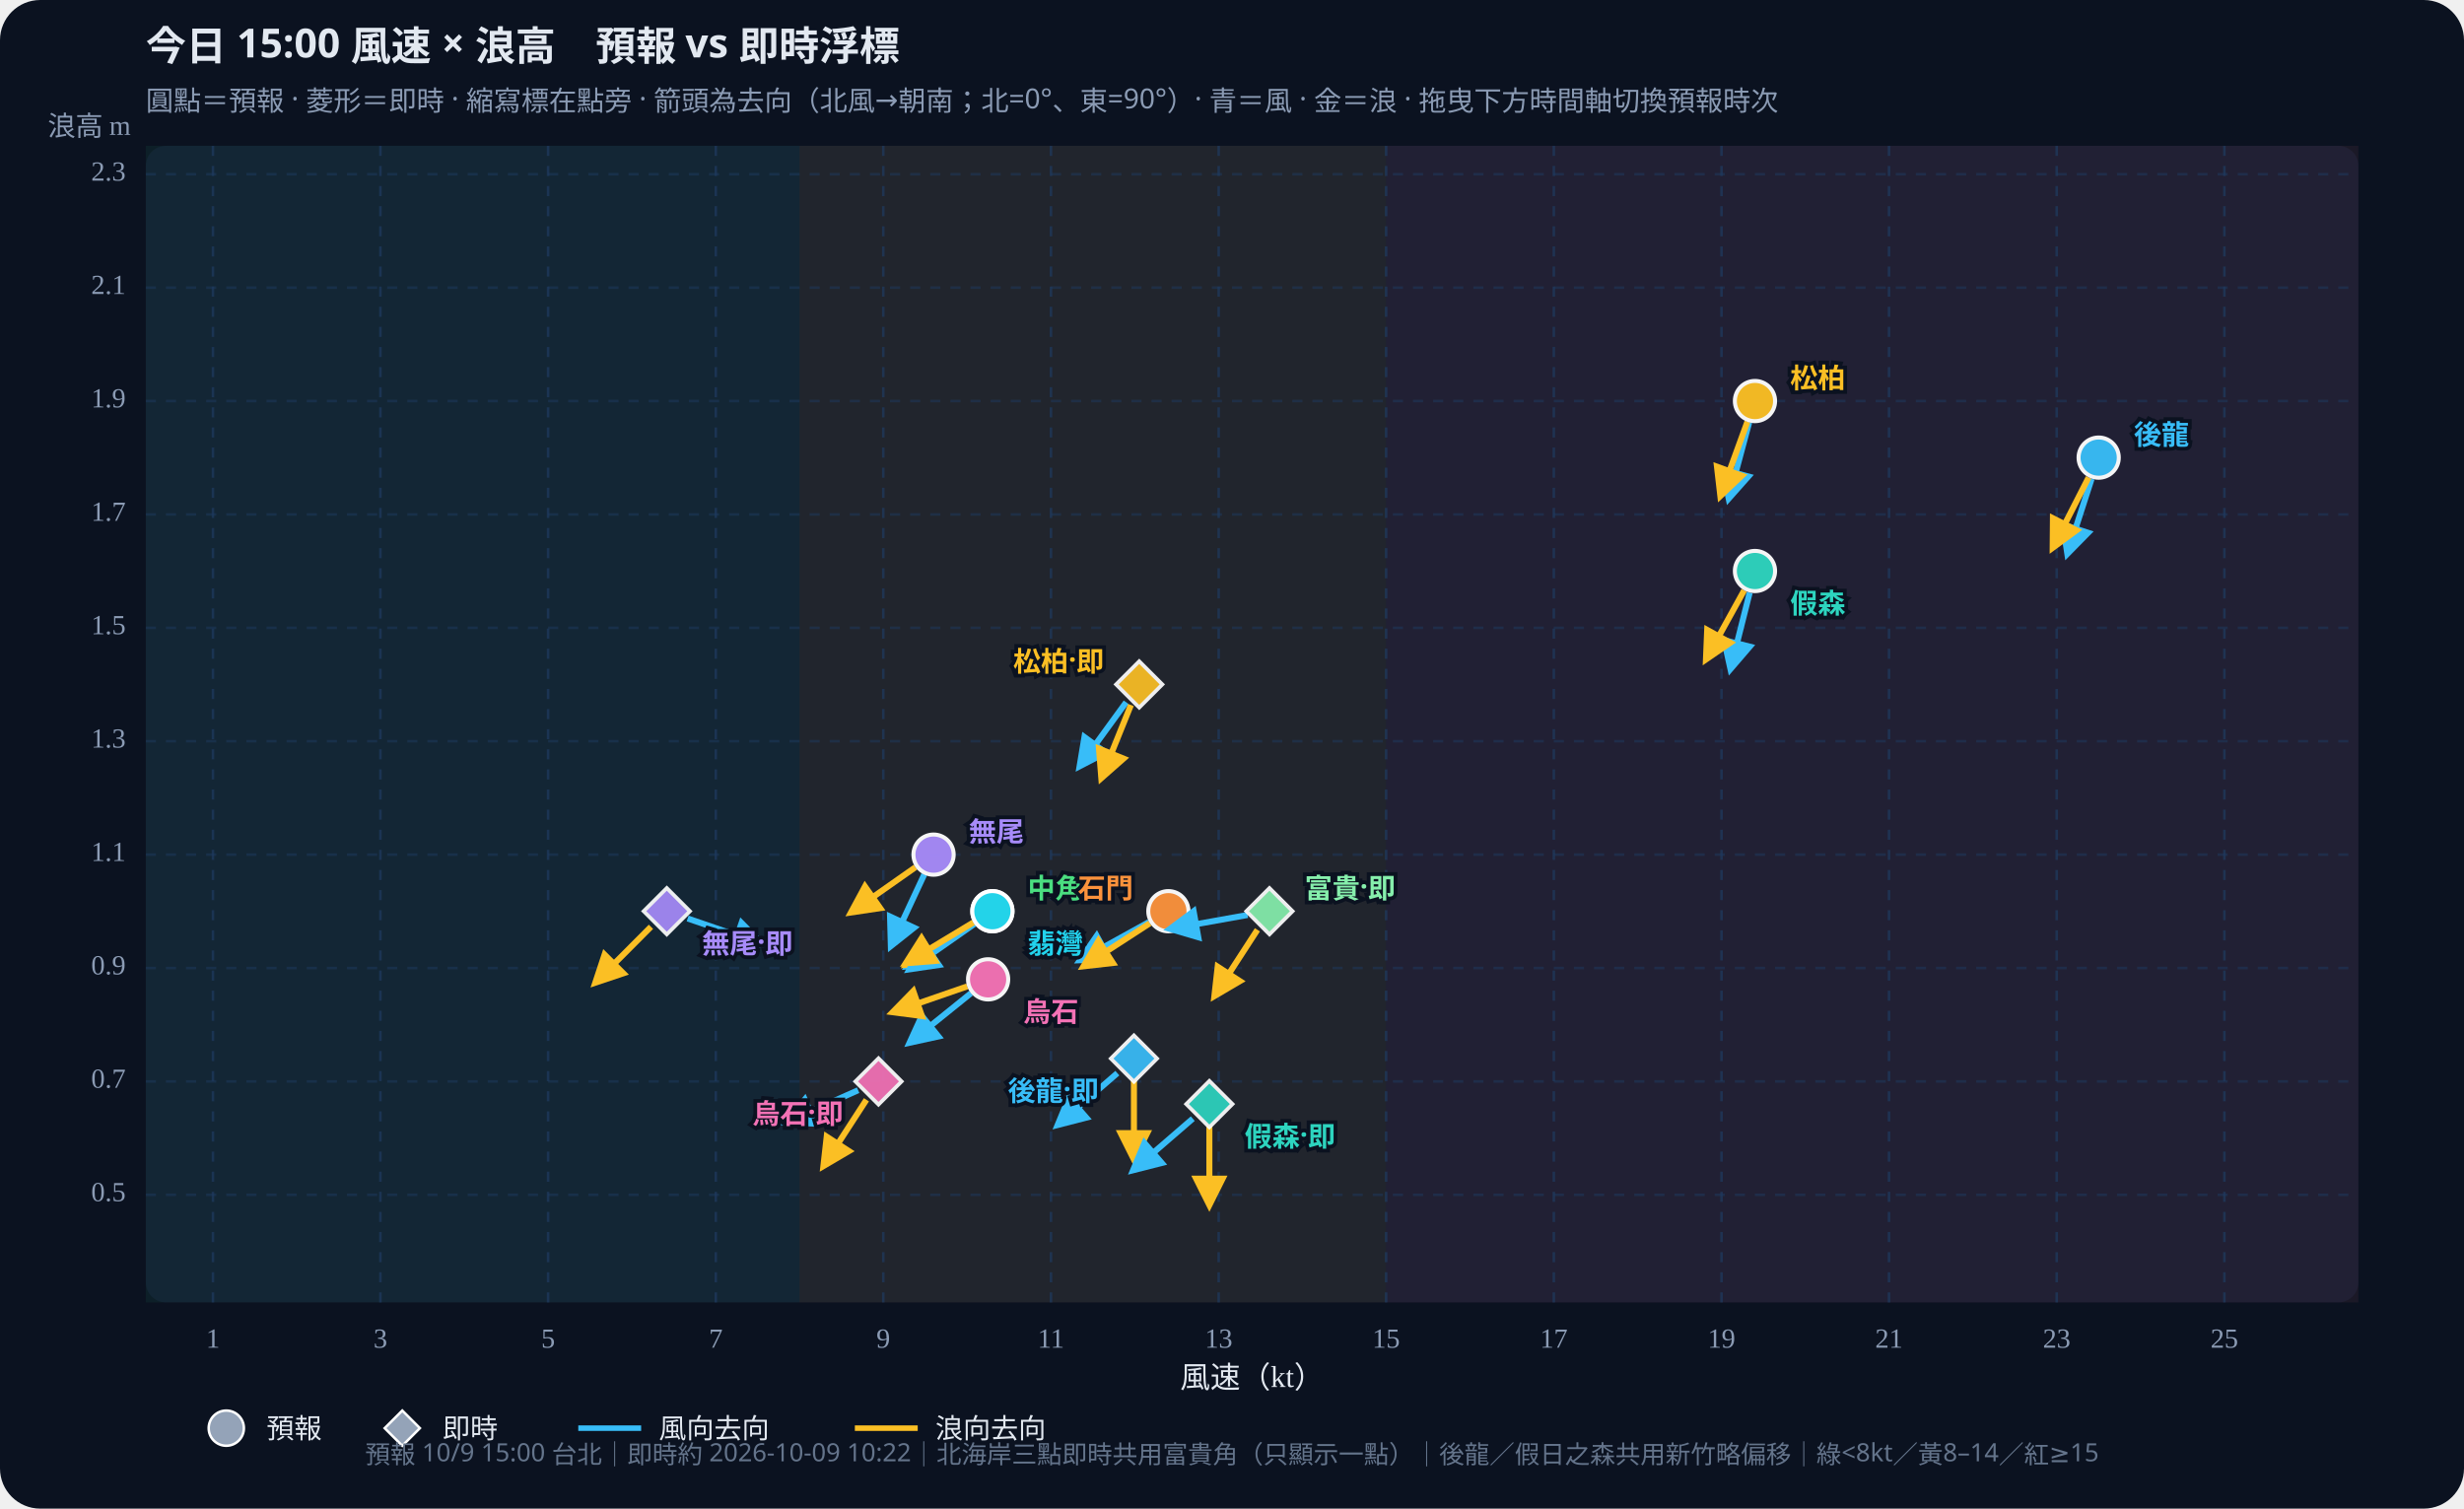
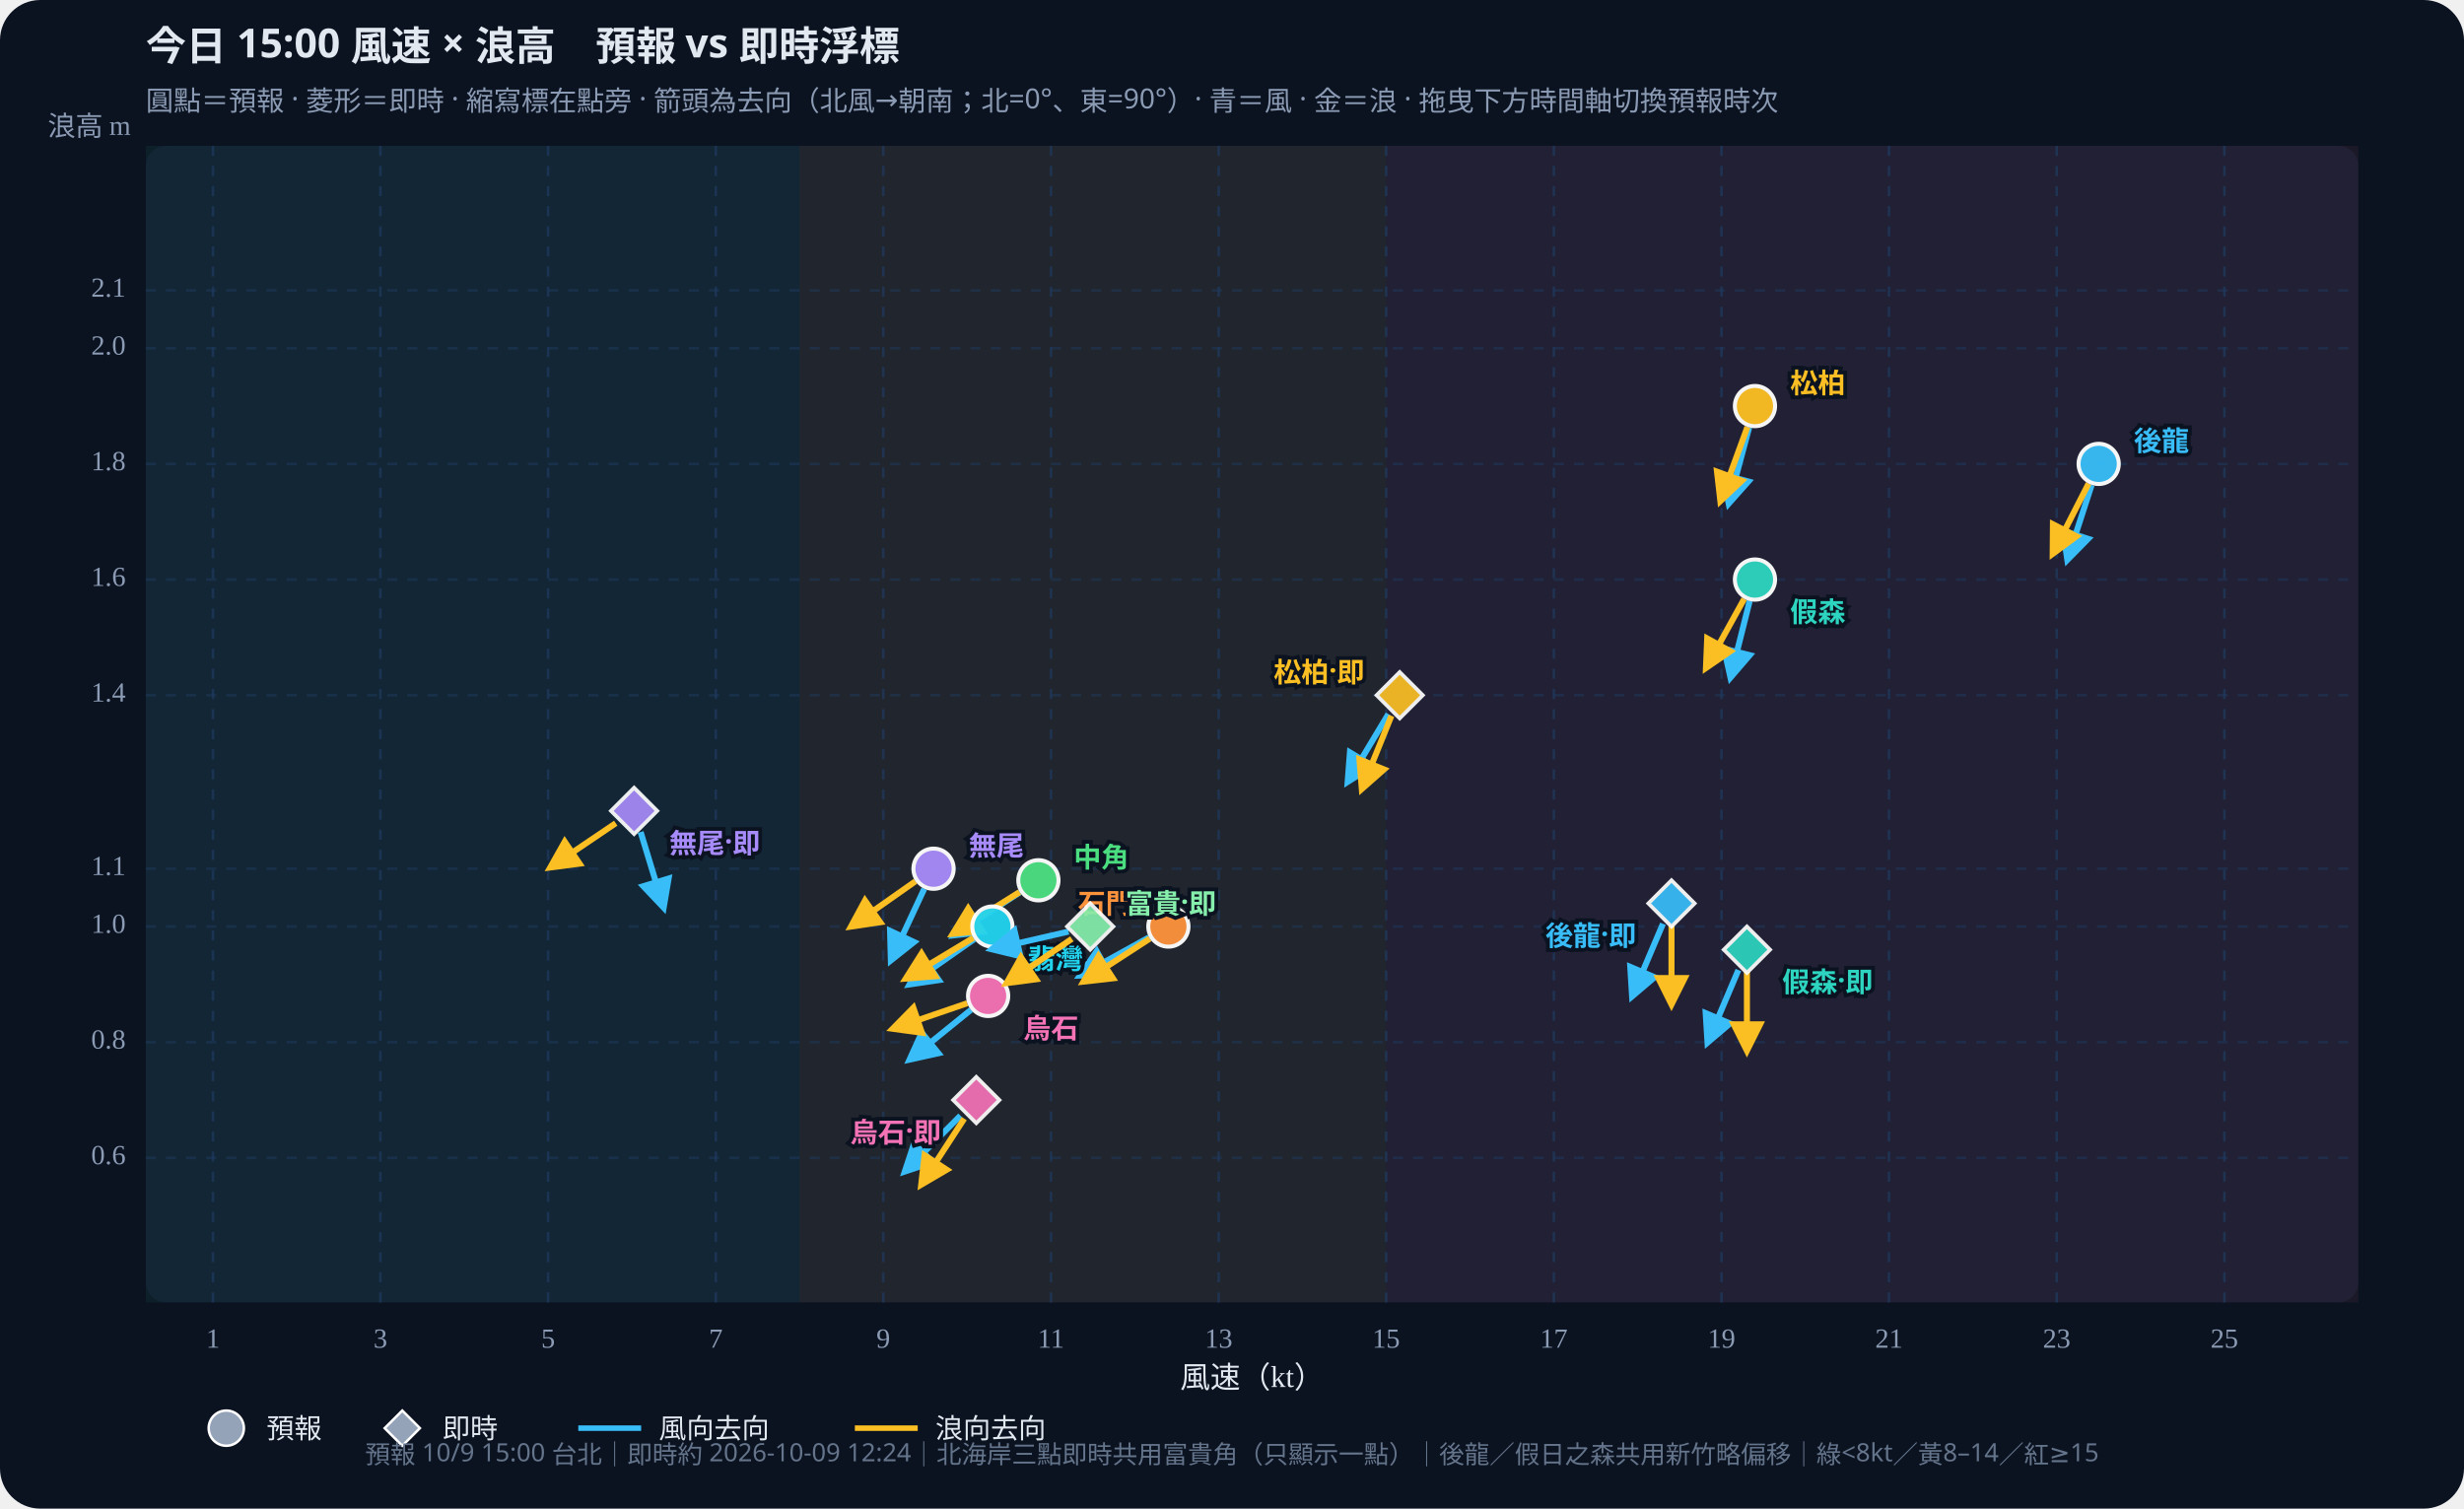
<svg xmlns="http://www.w3.org/2000/svg" id="wws-svg" viewBox="0 0 980 600" role="img" aria-label="風速與浪高散佈圖，可拖曳時間軸切換預報時次" style="width:100%;height:auto;display:block">
  <rect width="980" height="600" fill="#0b1220" rx="16" />
  <rect x="58" y="58" width="880" height="460" fill="#111a2e" rx="8" />
  <rect x="58.0" y="58" width="260.0" height="460" fill="#34d399" opacity="0.07" />
  <rect x="318.0" y="58" width="233.3" height="460" fill="#fbbf24" opacity="0.07" />
  <rect x="551.3" y="58" width="386.7" height="460" fill="#fb7185" opacity="0.07" />
  <defs>
    <marker id="arrow-38bdf8" viewBox="0 0 10 10" refX="8" refY="5" markerWidth="6" markerHeight="6" orient="auto-start-reverse">
      <path d="M0,0 L10,5 L0,10 z" fill="#38bdf8" />
    </marker>
    <marker id="arrow-fbbf24" viewBox="0 0 10 10" refX="8" refY="5" markerWidth="6" markerHeight="6" orient="auto-start-reverse">
      <path d="M0,0 L10,5 L0,10 z" fill="#fbbf24" />
    </marker>
  </defs>
  <text id="wws-title" x="58" y="24" fill="#e2e8f0" font-size="16" font-weight="700" font-family="Noto Sans TC,system-ui,sans-serif">今日 15:00 風速 × 浪高　預報 vs 即時浮標</text>
  <text x="58" y="44" fill="#8b9bb4" font-size="11" font-family="Noto Sans TC,system-ui,sans-serif">圓點＝預報 · 菱形＝即時 · 縮寫標在點旁 · 箭頭為去向（北風→朝南；北=0°、東=90°）· 青＝風 · 金＝浪 · 拖曳下方時間軸切換預報時次</text>
  <line x1="84.7" y1="58" x2="84.7" y2="518" stroke="#1e3a5f" stroke-dasharray="4 4" opacity="0.7" />
  <text x="84.7" y="536" text-anchor="middle" fill="#8b9bb4" font-size="11">1</text>
  <line x1="151.3" y1="58" x2="151.3" y2="518" stroke="#1e3a5f" stroke-dasharray="4 4" opacity="0.7" />
  <text x="151.3" y="536" text-anchor="middle" fill="#8b9bb4" font-size="11">3</text>
  <line x1="218.0" y1="58" x2="218.0" y2="518" stroke="#1e3a5f" stroke-dasharray="4 4" opacity="0.7" />
  <text x="218.0" y="536" text-anchor="middle" fill="#8b9bb4" font-size="11">5</text>
  <line x1="284.7" y1="58" x2="284.7" y2="518" stroke="#1e3a5f" stroke-dasharray="4 4" opacity="0.7" />
  <text x="284.7" y="536" text-anchor="middle" fill="#8b9bb4" font-size="11">7</text>
  <line x1="351.3" y1="58" x2="351.3" y2="518" stroke="#1e3a5f" stroke-dasharray="4 4" opacity="0.7" />
  <text x="351.3" y="536" text-anchor="middle" fill="#8b9bb4" font-size="11">9</text>
  <line x1="418.0" y1="58" x2="418.0" y2="518" stroke="#1e3a5f" stroke-dasharray="4 4" opacity="0.7" />
  <text x="418.0" y="536" text-anchor="middle" fill="#8b9bb4" font-size="11">11</text>
  <line x1="484.7" y1="58" x2="484.7" y2="518" stroke="#1e3a5f" stroke-dasharray="4 4" opacity="0.7" />
  <text x="484.7" y="536" text-anchor="middle" fill="#8b9bb4" font-size="11">13</text>
  <line x1="551.3" y1="58" x2="551.3" y2="518" stroke="#1e3a5f" stroke-dasharray="4 4" opacity="0.7" />
  <text x="551.3" y="536" text-anchor="middle" fill="#8b9bb4" font-size="11">15</text>
  <line x1="618.0" y1="58" x2="618.0" y2="518" stroke="#1e3a5f" stroke-dasharray="4 4" opacity="0.7" />
  <text x="618.0" y="536" text-anchor="middle" fill="#8b9bb4" font-size="11">17</text>
  <line x1="684.7" y1="58" x2="684.7" y2="518" stroke="#1e3a5f" stroke-dasharray="4 4" opacity="0.7" />
  <text x="684.7" y="536" text-anchor="middle" fill="#8b9bb4" font-size="11">19</text>
  <line x1="751.3" y1="58" x2="751.3" y2="518" stroke="#1e3a5f" stroke-dasharray="4 4" opacity="0.7" />
  <text x="751.3" y="536" text-anchor="middle" fill="#8b9bb4" font-size="11">21</text>
  <line x1="818.0" y1="58" x2="818.0" y2="518" stroke="#1e3a5f" stroke-dasharray="4 4" opacity="0.7" />
  <text x="818.0" y="536" text-anchor="middle" fill="#8b9bb4" font-size="11">23</text>
  <line x1="884.7" y1="58" x2="884.7" y2="518" stroke="#1e3a5f" stroke-dasharray="4 4" opacity="0.7" />
  <text x="884.7" y="536" text-anchor="middle" fill="#8b9bb4" font-size="11">25</text>
-   <line x1="58" y1="475.2" x2="938" y2="475.2" stroke="#1e3a5f" stroke-dasharray="4 4" opacity="0.5" />
-   <text x="50" y="475.2" text-anchor="end" dominant-baseline="middle" fill="#8b9bb4" font-size="11">0.5</text>
-   <line x1="58" y1="430.1" x2="938" y2="430.1" stroke="#1e3a5f" stroke-dasharray="4 4" opacity="0.5" />
-   <text x="50" y="430.1" text-anchor="end" dominant-baseline="middle" fill="#8b9bb4" font-size="11">0.7</text>
-   <line x1="58" y1="385.0" x2="938" y2="385.0" stroke="#1e3a5f" stroke-dasharray="4 4" opacity="0.5" />
-   <text x="50" y="385.0" text-anchor="end" dominant-baseline="middle" fill="#8b9bb4" font-size="11">0.9</text>
-   <line x1="58" y1="339.9" x2="938" y2="339.9" stroke="#1e3a5f" stroke-dasharray="4 4" opacity="0.5" />
-   <text x="50" y="339.9" text-anchor="end" dominant-baseline="middle" fill="#8b9bb4" font-size="11">1.1</text>
-   <line x1="58" y1="294.8" x2="938" y2="294.8" stroke="#1e3a5f" stroke-dasharray="4 4" opacity="0.5" />
-   <text x="50" y="294.8" text-anchor="end" dominant-baseline="middle" fill="#8b9bb4" font-size="11">1.3</text>
-   <line x1="58" y1="249.7" x2="938" y2="249.7" stroke="#1e3a5f" stroke-dasharray="4 4" opacity="0.5" />
-   <text x="50" y="249.7" text-anchor="end" dominant-baseline="middle" fill="#8b9bb4" font-size="11">1.5</text>
-   <line x1="58" y1="204.6" x2="938" y2="204.6" stroke="#1e3a5f" stroke-dasharray="4 4" opacity="0.5" />
-   <text x="50" y="204.6" text-anchor="end" dominant-baseline="middle" fill="#8b9bb4" font-size="11">1.7</text>
-   <line x1="58" y1="159.5" x2="938" y2="159.5" stroke="#1e3a5f" stroke-dasharray="4 4" opacity="0.5" />
-   <text x="50" y="159.5" text-anchor="end" dominant-baseline="middle" fill="#8b9bb4" font-size="11">1.9</text>
-   <line x1="58" y1="114.4" x2="938" y2="114.4" stroke="#1e3a5f" stroke-dasharray="4 4" opacity="0.5" />
-   <text x="50" y="114.4" text-anchor="end" dominant-baseline="middle" fill="#8b9bb4" font-size="11">2.1</text>
-   <line x1="58" y1="69.3" x2="938" y2="69.3" stroke="#1e3a5f" stroke-dasharray="4 4" opacity="0.5" />
-   <text x="50" y="69.3" text-anchor="end" dominant-baseline="middle" fill="#8b9bb4" font-size="11">2.3</text>
+   <line x1="58" y1="460.5" x2="938" y2="460.5" stroke="#1e3a5f" stroke-dasharray="4 4" opacity="0.5" />
+   <text x="50" y="460.5" text-anchor="end" dominant-baseline="middle" fill="#8b9bb4" font-size="11">0.6</text>
+   <line x1="58" y1="414.5" x2="938" y2="414.5" stroke="#1e3a5f" stroke-dasharray="4 4" opacity="0.5" />
+   <text x="50" y="414.5" text-anchor="end" dominant-baseline="middle" fill="#8b9bb4" font-size="11">0.8</text>
+   <line x1="58" y1="368.5" x2="938" y2="368.5" stroke="#1e3a5f" stroke-dasharray="4 4" opacity="0.5" />
+   <text x="50" y="368.5" text-anchor="end" dominant-baseline="middle" fill="#8b9bb4" font-size="11">1.0</text>
+   <line x1="58" y1="345.5" x2="938" y2="345.5" stroke="#1e3a5f" stroke-dasharray="4 4" opacity="0.5" />
+   <text x="50" y="345.5" text-anchor="end" dominant-baseline="middle" fill="#8b9bb4" font-size="11">1.1</text>
+   <line x1="58" y1="276.5" x2="938" y2="276.5" stroke="#1e3a5f" stroke-dasharray="4 4" opacity="0.5" />
+   <text x="50" y="276.5" text-anchor="end" dominant-baseline="middle" fill="#8b9bb4" font-size="11">1.4</text>
+   <line x1="58" y1="230.5" x2="938" y2="230.5" stroke="#1e3a5f" stroke-dasharray="4 4" opacity="0.5" />
+   <text x="50" y="230.5" text-anchor="end" dominant-baseline="middle" fill="#8b9bb4" font-size="11">1.6</text>
+   <line x1="58" y1="184.5" x2="938" y2="184.5" stroke="#1e3a5f" stroke-dasharray="4 4" opacity="0.5" />
+   <text x="50" y="184.5" text-anchor="end" dominant-baseline="middle" fill="#8b9bb4" font-size="11">1.8</text>
+   <line x1="58" y1="138.5" x2="938" y2="138.5" stroke="#1e3a5f" stroke-dasharray="4 4" opacity="0.5" />
+   <text x="50" y="138.5" text-anchor="end" dominant-baseline="middle" fill="#8b9bb4" font-size="11">2.0</text>
+   <line x1="58" y1="115.5" x2="938" y2="115.5" stroke="#1e3a5f" stroke-dasharray="4 4" opacity="0.5" />
+   <text x="50" y="115.5" text-anchor="end" dominant-baseline="middle" fill="#8b9bb4" font-size="11">2.1</text>
  <text x="498" y="552" text-anchor="middle" fill="#e2e8f0" font-size="12">風速（kt）</text>
  <text x="52" y="54" text-anchor="end" fill="#8b9bb4" font-size="11">浪高 m</text>
  <g id="wws-forecast-layer">
-     <line x1="831.9" y1="190.4" x2="822.3" y2="220.1" stroke="#38bdf8" stroke-width="2.4" marker-end="url(#arrow-38bdf8)" />
-     <line x1="830.7" y1="189.9" x2="816.5" y2="217.7" stroke="#fbbf24" stroke-width="2.4" marker-end="url(#arrow-fbbf24)" />
-     <circle cx="834.7" cy="182.0" r="8.0" fill="#38bdf8" stroke="#fff" stroke-width="1.6" opacity="0.95" />
-     <line x1="695.9" y1="235.7" x2="688.3" y2="265.9" stroke="#38bdf8" stroke-width="2.4" marker-end="url(#arrow-38bdf8)" />
-     <line x1="693.7" y1="234.8" x2="678.6" y2="262.1" stroke="#fbbf24" stroke-width="2.4" marker-end="url(#arrow-fbbf24)" />
-     <circle cx="698.0" cy="227.1" r="8.0" fill="#2dd4bf" stroke="#fff" stroke-width="1.6" opacity="0.95" />
-     <line x1="695.7" y1="168.0" x2="687.6" y2="198.1" stroke="#38bdf8" stroke-width="2.4" marker-end="url(#arrow-38bdf8)" />
-     <line x1="695.0" y1="167.7" x2="684.3" y2="197.1" stroke="#fbbf24" stroke-width="2.4" marker-end="url(#arrow-fbbf24)" />
-     <circle cx="698.0" cy="159.5" r="8.0" fill="#fbbf24" stroke="#fff" stroke-width="1.6" opacity="0.95" />
-     <line x1="387.3" y1="367.2" x2="361.1" y2="384.2" stroke="#38bdf8" stroke-width="2.4" marker-end="url(#arrow-38bdf8)" />
-     <line x1="387.2" y1="367.1" x2="360.7" y2="383.6" stroke="#fbbf24" stroke-width="2.4" marker-end="url(#arrow-fbbf24)" />
-     <circle cx="394.7" cy="362.4" r="8.0" fill="#4ade80" stroke="#fff" stroke-width="1.6" opacity="0.95" />
-     <line x1="387.5" y1="367.5" x2="361.9" y2="385.4" stroke="#38bdf8" stroke-width="2.4" marker-end="url(#arrow-38bdf8)" />
-     <line x1="387.1" y1="366.9" x2="360.4" y2="383.0" stroke="#fbbf24" stroke-width="2.4" marker-end="url(#arrow-fbbf24)" />
-     <circle cx="394.7" cy="362.4" r="8.0" fill="#22d3ee" stroke="#fff" stroke-width="1.6" opacity="0.95" />
-     <line x1="457.0" y1="366.7" x2="429.7" y2="381.8" stroke="#38bdf8" stroke-width="2.4" marker-end="url(#arrow-38bdf8)" />
-     <line x1="457.3" y1="367.2" x2="431.1" y2="384.2" stroke="#fbbf24" stroke-width="2.4" marker-end="url(#arrow-fbbf24)" />
-     <circle cx="464.7" cy="362.4" r="8.0" fill="#fb923c" stroke="#fff" stroke-width="1.6" opacity="0.95" />
-     <line x1="367.6" y1="347.8" x2="354.4" y2="376.1" stroke="#38bdf8" stroke-width="2.4" marker-end="url(#arrow-38bdf8)" />
-     <line x1="364.1" y1="344.9" x2="338.6" y2="362.8" stroke="#fbbf24" stroke-width="2.4" marker-end="url(#arrow-fbbf24)" />
-     <circle cx="371.3" cy="339.9" r="8.0" fill="#a78bfa" stroke="#fff" stroke-width="1.6" opacity="0.95" />
-     <line x1="386.2" y1="395.0" x2="361.9" y2="414.6" stroke="#38bdf8" stroke-width="2.4" marker-end="url(#arrow-38bdf8)" />
-     <line x1="384.7" y1="392.3" x2="355.2" y2="402.5" stroke="#fbbf24" stroke-width="2.4" marker-end="url(#arrow-fbbf24)" />
-     <circle cx="393.0" cy="389.5" r="8.0" fill="#f472b6" stroke="#fff" stroke-width="1.6" opacity="0.95" />
-     <text x="848.7" y="172.0" text-anchor="start" dominant-baseline="central" fill="#38bdf8" font-size="11" font-weight="700" font-family="Noto Sans TC,system-ui,sans-serif" stroke="#0b1220" stroke-width="3" paint-order="stroke">後龍</text>
-     <text x="712.0" y="239.1" text-anchor="start" dominant-baseline="central" fill="#2dd4bf" font-size="11" font-weight="700" font-family="Noto Sans TC,system-ui,sans-serif" stroke="#0b1220" stroke-width="3" paint-order="stroke">假森</text>
-     <text x="712.0" y="149.5" text-anchor="start" dominant-baseline="central" fill="#fbbf24" font-size="11" font-weight="700" font-family="Noto Sans TC,system-ui,sans-serif" stroke="#0b1220" stroke-width="3" paint-order="stroke">松柏</text>
-     <text x="408.7" y="352.4" text-anchor="start" dominant-baseline="central" fill="#4ade80" font-size="11" font-weight="700" font-family="Noto Sans TC,system-ui,sans-serif" stroke="#0b1220" stroke-width="3" paint-order="stroke">中角</text>
-     <text x="408.7" y="374.4" text-anchor="start" dominant-baseline="central" fill="#22d3ee" font-size="11" font-weight="700" font-family="Noto Sans TC,system-ui,sans-serif" stroke="#0b1220" stroke-width="3" paint-order="stroke">翡灣</text>
-     <text x="450.7" y="352.4" text-anchor="end" dominant-baseline="central" fill="#fb923c" font-size="11" font-weight="700" font-family="Noto Sans TC,system-ui,sans-serif" stroke="#0b1220" stroke-width="3" paint-order="stroke">石門</text>
-     <text x="385.3" y="329.9" text-anchor="start" dominant-baseline="central" fill="#a78bfa" font-size="11" font-weight="700" font-family="Noto Sans TC,system-ui,sans-serif" stroke="#0b1220" stroke-width="3" paint-order="stroke">無尾</text>
-     <text x="407.0" y="401.5" text-anchor="start" dominant-baseline="central" fill="#f472b6" font-size="11" font-weight="700" font-family="Noto Sans TC,system-ui,sans-serif" stroke="#0b1220" stroke-width="3" paint-order="stroke">烏石</text>
+     <line x1="831.9" y1="192.9" x2="822.3" y2="222.5" stroke="#38bdf8" stroke-width="2.4" marker-end="url(#arrow-38bdf8)" />
+     <line x1="830.7" y1="192.3" x2="816.5" y2="220.1" stroke="#fbbf24" stroke-width="2.4" marker-end="url(#arrow-fbbf24)" />
+     <circle cx="834.7" cy="184.5" r="8.0" fill="#38bdf8" stroke="#fff" stroke-width="1.6" opacity="0.95" />
+     <line x1="695.9" y1="239.0" x2="688.3" y2="269.3" stroke="#38bdf8" stroke-width="2.4" marker-end="url(#arrow-38bdf8)" />
+     <line x1="693.7" y1="238.2" x2="678.6" y2="265.5" stroke="#fbbf24" stroke-width="2.4" marker-end="url(#arrow-fbbf24)" />
+     <circle cx="698.0" cy="230.5" r="8.0" fill="#2dd4bf" stroke="#fff" stroke-width="1.6" opacity="0.95" />
+     <line x1="695.7" y1="170.0" x2="687.6" y2="200.1" stroke="#38bdf8" stroke-width="2.4" marker-end="url(#arrow-38bdf8)" />
+     <line x1="695.0" y1="169.8" x2="684.3" y2="199.1" stroke="#fbbf24" stroke-width="2.4" marker-end="url(#arrow-fbbf24)" />
+     <circle cx="698.0" cy="161.5" r="8.0" fill="#fbbf24" stroke="#fff" stroke-width="1.6" opacity="0.95" />
+     <line x1="405.6" y1="354.9" x2="379.5" y2="371.9" stroke="#38bdf8" stroke-width="2.4" marker-end="url(#arrow-38bdf8)" />
+     <line x1="405.5" y1="354.8" x2="379.1" y2="371.3" stroke="#fbbf24" stroke-width="2.4" marker-end="url(#arrow-fbbf24)" />
+     <circle cx="413.0" cy="350.1" r="8.0" fill="#4ade80" stroke="#fff" stroke-width="1.6" opacity="0.95" />
+     <line x1="387.5" y1="373.5" x2="361.9" y2="391.4" stroke="#38bdf8" stroke-width="2.4" marker-end="url(#arrow-38bdf8)" />
+     <line x1="387.1" y1="373.0" x2="360.4" y2="389.1" stroke="#fbbf24" stroke-width="2.4" marker-end="url(#arrow-fbbf24)" />
+     <circle cx="394.7" cy="368.5" r="8.0" fill="#22d3ee" stroke="#fff" stroke-width="1.6" opacity="0.95" />
+     <line x1="457.0" y1="372.8" x2="429.7" y2="387.9" stroke="#38bdf8" stroke-width="2.4" marker-end="url(#arrow-38bdf8)" />
+     <line x1="457.3" y1="373.3" x2="431.1" y2="390.3" stroke="#fbbf24" stroke-width="2.4" marker-end="url(#arrow-fbbf24)" />
+     <circle cx="464.7" cy="368.5" r="8.0" fill="#fb923c" stroke="#fff" stroke-width="1.6" opacity="0.95" />
+     <line x1="367.6" y1="353.5" x2="354.4" y2="381.8" stroke="#38bdf8" stroke-width="2.4" marker-end="url(#arrow-38bdf8)" />
+     <line x1="364.1" y1="350.5" x2="338.6" y2="368.4" stroke="#fbbf24" stroke-width="2.4" marker-end="url(#arrow-fbbf24)" />
+     <circle cx="371.3" cy="345.5" r="8.0" fill="#a78bfa" stroke="#fff" stroke-width="1.6" opacity="0.95" />
+     <line x1="386.2" y1="401.6" x2="361.9" y2="421.3" stroke="#38bdf8" stroke-width="2.4" marker-end="url(#arrow-38bdf8)" />
+     <line x1="384.7" y1="399.0" x2="355.2" y2="409.1" stroke="#fbbf24" stroke-width="2.4" marker-end="url(#arrow-fbbf24)" />
+     <circle cx="393.0" cy="396.1" r="8.0" fill="#f472b6" stroke="#fff" stroke-width="1.6" opacity="0.95" />
+     <text x="848.7" y="174.5" text-anchor="start" dominant-baseline="central" fill="#38bdf8" font-size="11" font-weight="700" font-family="Noto Sans TC,system-ui,sans-serif" stroke="#0b1220" stroke-width="3" paint-order="stroke">後龍</text>
+     <text x="712.0" y="242.5" text-anchor="start" dominant-baseline="central" fill="#2dd4bf" font-size="11" font-weight="700" font-family="Noto Sans TC,system-ui,sans-serif" stroke="#0b1220" stroke-width="3" paint-order="stroke">假森</text>
+     <text x="712.0" y="151.5" text-anchor="start" dominant-baseline="central" fill="#fbbf24" font-size="11" font-weight="700" font-family="Noto Sans TC,system-ui,sans-serif" stroke="#0b1220" stroke-width="3" paint-order="stroke">松柏</text>
+     <text x="427.0" y="340.1" text-anchor="start" dominant-baseline="central" fill="#4ade80" font-size="11" font-weight="700" font-family="Noto Sans TC,system-ui,sans-serif" stroke="#0b1220" stroke-width="3" paint-order="stroke">中角</text>
+     <text x="408.7" y="380.5" text-anchor="start" dominant-baseline="central" fill="#22d3ee" font-size="11" font-weight="700" font-family="Noto Sans TC,system-ui,sans-serif" stroke="#0b1220" stroke-width="3" paint-order="stroke">翡灣</text>
+     <text x="450.7" y="358.5" text-anchor="end" dominant-baseline="central" fill="#fb923c" font-size="11" font-weight="700" font-family="Noto Sans TC,system-ui,sans-serif" stroke="#0b1220" stroke-width="3" paint-order="stroke">石門</text>
+     <text x="385.3" y="335.5" text-anchor="start" dominant-baseline="central" fill="#a78bfa" font-size="11" font-weight="700" font-family="Noto Sans TC,system-ui,sans-serif" stroke="#0b1220" stroke-width="3" paint-order="stroke">無尾</text>
+     <text x="407.0" y="408.1" text-anchor="start" dominant-baseline="central" fill="#f472b6" font-size="11" font-weight="700" font-family="Noto Sans TC,system-ui,sans-serif" stroke="#0b1220" stroke-width="3" paint-order="stroke">烏石</text>
  </g>
  <g id="wws-live-layer">
-     <line x1="444.4" y1="426.8" x2="420.8" y2="447.3" stroke="#38bdf8" stroke-width="2.4" marker-end="url(#arrow-38bdf8)" />
-     <line x1="451.0" y1="429.8" x2="451.0" y2="461.0" stroke="#fbbf24" stroke-width="2.4" marker-end="url(#arrow-fbbf24)" />
-     <polygon points="451.0,411.8 460.2,421.0 451.0,430.2 441.8,421.0" fill="#38bdf8" stroke="#fff" stroke-width="1.5" opacity="0.92" />
-     <line x1="474.4" y1="444.9" x2="450.8" y2="465.3" stroke="#38bdf8" stroke-width="2.4" marker-end="url(#arrow-38bdf8)" />
-     <line x1="481.0" y1="447.9" x2="481.0" y2="479.1" stroke="#fbbf24" stroke-width="2.4" marker-end="url(#arrow-fbbf24)" />
-     <polygon points="481.0,429.9 490.2,439.1 481.0,448.3 471.8,439.1" fill="#2dd4bf" stroke="#fff" stroke-width="1.5" opacity="0.92" />
-     <line x1="447.9" y1="279.3" x2="429.5" y2="304.6" stroke="#38bdf8" stroke-width="2.4" marker-end="url(#arrow-38bdf8)" />
-     <line x1="449.8" y1="280.4" x2="438.1" y2="309.3" stroke="#fbbf24" stroke-width="2.4" marker-end="url(#arrow-fbbf24)" />
-     <polygon points="453.1,263.0 462.3,272.2 453.1,281.4 443.9,272.2" fill="#fbbf24" stroke="#fff" stroke-width="1.5" opacity="0.92" />
-     <line x1="496.2" y1="363.9" x2="465.5" y2="369.4" stroke="#38bdf8" stroke-width="2.4" marker-end="url(#arrow-38bdf8)" />
-     <line x1="500.1" y1="369.8" x2="483.1" y2="396.0" stroke="#fbbf24" stroke-width="2.4" marker-end="url(#arrow-fbbf24)" />
-     <polygon points="504.9,353.2 514.1,362.4 504.9,371.6 495.7,362.4" fill="#86efac" stroke="#fff" stroke-width="1.5" opacity="0.92" />
-     <line x1="273.5" y1="365.3" x2="303.0" y2="375.4" stroke="#38bdf8" stroke-width="2.4" marker-end="url(#arrow-38bdf8)" />
-     <line x1="258.9" y1="368.6" x2="236.9" y2="390.7" stroke="#fbbf24" stroke-width="2.4" marker-end="url(#arrow-fbbf24)" />
-     <polygon points="265.2,353.2 274.4,362.4 265.2,371.6 256.0,362.4" fill="#a78bfa" stroke="#fff" stroke-width="1.5" opacity="0.92" />
-     <line x1="341.3" y1="433.6" x2="312.8" y2="446.3" stroke="#38bdf8" stroke-width="2.4" marker-end="url(#arrow-38bdf8)" />
-     <line x1="344.6" y1="437.4" x2="327.6" y2="463.6" stroke="#fbbf24" stroke-width="2.4" marker-end="url(#arrow-fbbf24)" />
-     <polygon points="349.4,420.9 358.6,430.1 349.4,439.3 340.2,430.1" fill="#f472b6" stroke="#fff" stroke-width="1.5" opacity="0.92" />
-     <text x="437.0" y="433.0" text-anchor="end" dominant-baseline="central" fill="#38bdf8" font-size="11" font-weight="700" font-family="Noto Sans TC,system-ui,sans-serif" stroke="#0b1220" stroke-width="3" paint-order="stroke">後龍·即</text>
-     <text x="495.0" y="451.1" text-anchor="start" dominant-baseline="central" fill="#2dd4bf" font-size="11" font-weight="700" font-family="Noto Sans TC,system-ui,sans-serif" stroke="#0b1220" stroke-width="3" paint-order="stroke">假森·即</text>
-     <text x="439.1" y="262.2" text-anchor="end" dominant-baseline="central" fill="#fbbf24" font-size="11" font-weight="700" font-family="Noto Sans TC,system-ui,sans-serif" stroke="#0b1220" stroke-width="3" paint-order="stroke">松柏·即</text>
-     <text x="518.9" y="352.4" text-anchor="start" dominant-baseline="central" fill="#86efac" font-size="11" font-weight="700" font-family="Noto Sans TC,system-ui,sans-serif" stroke="#0b1220" stroke-width="3" paint-order="stroke">富貴·即</text>
-     <text x="279.2" y="374.4" text-anchor="start" dominant-baseline="central" fill="#a78bfa" font-size="11" font-weight="700" font-family="Noto Sans TC,system-ui,sans-serif" stroke="#0b1220" stroke-width="3" paint-order="stroke">無尾·即</text>
-     <text x="335.4" y="442.1" text-anchor="end" dominant-baseline="central" fill="#f472b6" font-size="11" font-weight="700" font-family="Noto Sans TC,system-ui,sans-serif" stroke="#0b1220" stroke-width="3" paint-order="stroke">烏石·即</text>
+     <line x1="661.4" y1="367.4" x2="649.2" y2="396.1" stroke="#38bdf8" stroke-width="2.4" marker-end="url(#arrow-38bdf8)" />
+     <line x1="664.8" y1="368.1" x2="664.8" y2="399.3" stroke="#fbbf24" stroke-width="2.4" marker-end="url(#arrow-fbbf24)" />
+     <polygon points="664.8,350.1 674.0,359.3 664.8,368.5 655.6,359.3" fill="#38bdf8" stroke="#fff" stroke-width="1.5" opacity="0.92" />
+     <line x1="691.4" y1="385.8" x2="679.2" y2="414.5" stroke="#38bdf8" stroke-width="2.4" marker-end="url(#arrow-38bdf8)" />
+     <line x1="694.8" y1="386.5" x2="694.8" y2="417.7" stroke="#fbbf24" stroke-width="2.4" marker-end="url(#arrow-fbbf24)" />
+     <polygon points="694.8,368.5 704.0,377.7 694.8,386.9 685.6,377.7" fill="#2dd4bf" stroke="#fff" stroke-width="1.5" opacity="0.92" />
+     <line x1="552.2" y1="284.0" x2="536.1" y2="310.8" stroke="#38bdf8" stroke-width="2.4" marker-end="url(#arrow-38bdf8)" />
+     <line x1="553.4" y1="284.7" x2="541.7" y2="313.6" stroke="#fbbf24" stroke-width="2.4" marker-end="url(#arrow-fbbf24)" />
+     <polygon points="556.7,267.3 565.9,276.5 556.7,285.7 547.5,276.5" fill="#fbbf24" stroke="#fff" stroke-width="1.5" opacity="0.92" />
+     <line x1="425.0" y1="370.5" x2="394.6" y2="377.5" stroke="#38bdf8" stroke-width="2.4" marker-end="url(#arrow-38bdf8)" />
+     <line x1="426.3" y1="373.4" x2="400.5" y2="390.9" stroke="#fbbf24" stroke-width="2.4" marker-end="url(#arrow-fbbf24)" />
+     <polygon points="433.6,359.3 442.8,368.5 433.6,377.7 424.4,368.5" fill="#86efac" stroke="#fff" stroke-width="1.5" opacity="0.92" />
+     <line x1="254.8" y1="330.9" x2="263.9" y2="360.8" stroke="#38bdf8" stroke-width="2.4" marker-end="url(#arrow-38bdf8)" />
+     <line x1="244.9" y1="327.4" x2="219.0" y2="344.9" stroke="#fbbf24" stroke-width="2.4" marker-end="url(#arrow-fbbf24)" />
+     <polygon points="252.2,313.3 261.4,322.5 252.2,331.7 243.0,322.5" fill="#a78bfa" stroke="#fff" stroke-width="1.5" opacity="0.92" />
+     <line x1="382.0" y1="443.7" x2="360.0" y2="465.8" stroke="#38bdf8" stroke-width="2.4" marker-end="url(#arrow-38bdf8)" />
+     <line x1="383.5" y1="444.9" x2="366.5" y2="471.0" stroke="#fbbf24" stroke-width="2.4" marker-end="url(#arrow-fbbf24)" />
+     <polygon points="388.3,428.3 397.5,437.5 388.3,446.7 379.1,437.5" fill="#f472b6" stroke="#fff" stroke-width="1.5" opacity="0.92" />
+     <text x="650.8" y="371.3" text-anchor="end" dominant-baseline="central" fill="#38bdf8" font-size="11" font-weight="700" font-family="Noto Sans TC,system-ui,sans-serif" stroke="#0b1220" stroke-width="3" paint-order="stroke">後龍·即</text>
+     <text x="708.8" y="389.7" text-anchor="start" dominant-baseline="central" fill="#2dd4bf" font-size="11" font-weight="700" font-family="Noto Sans TC,system-ui,sans-serif" stroke="#0b1220" stroke-width="3" paint-order="stroke">假森·即</text>
+     <text x="542.7" y="266.5" text-anchor="end" dominant-baseline="central" fill="#fbbf24" font-size="11" font-weight="700" font-family="Noto Sans TC,system-ui,sans-serif" stroke="#0b1220" stroke-width="3" paint-order="stroke">松柏·即</text>
+     <text x="447.6" y="358.5" text-anchor="start" dominant-baseline="central" fill="#86efac" font-size="11" font-weight="700" font-family="Noto Sans TC,system-ui,sans-serif" stroke="#0b1220" stroke-width="3" paint-order="stroke">富貴·即</text>
+     <text x="266.2" y="334.5" text-anchor="start" dominant-baseline="central" fill="#a78bfa" font-size="11" font-weight="700" font-family="Noto Sans TC,system-ui,sans-serif" stroke="#0b1220" stroke-width="3" paint-order="stroke">無尾·即</text>
+     <text x="374.3" y="449.5" text-anchor="end" dominant-baseline="central" fill="#f472b6" font-size="11" font-weight="700" font-family="Noto Sans TC,system-ui,sans-serif" stroke="#0b1220" stroke-width="3" paint-order="stroke">烏石·即</text>
  </g>
  <circle cx="90" cy="568" r="7" fill="#94a3b8" stroke="#fff" />
  <text x="106" y="572" fill="#e2e8f0" font-size="11" font-family="Noto Sans TC,system-ui,sans-serif">預報</text>
  <polygon points="160,561 167,568 160,575 153,568" fill="#94a3b8" stroke="#fff" />
  <text x="176" y="572" fill="#e2e8f0" font-size="11" font-family="Noto Sans TC,system-ui,sans-serif">即時</text>
  <line x1="230" y1="568" x2="255" y2="568" stroke="#38bdf8" stroke-width="2.2" />
  <text x="262" y="572" fill="#e2e8f0" font-size="11" font-family="Noto Sans TC,system-ui,sans-serif">風向去向</text>
  <line x1="340" y1="568" x2="365" y2="568" stroke="#fbbf24" stroke-width="2.2" />
  <text x="372" y="572" fill="#e2e8f0" font-size="11" font-family="Noto Sans TC,system-ui,sans-serif">浪向去向</text>
-   <text id="wws-foot" x="490" y="582" text-anchor="middle" fill="#64748b" font-size="10" font-family="Noto Sans TC,system-ui,sans-serif">預報 10/9 15:00 台北｜即時約 2026-10-09 10:22｜北海岸三點即時共用富貴角（只顯示一點）｜後龍／假日之森共用新竹略偏移｜綠&lt;8kt／黃8–14／紅≥15</text>
+   <text id="wws-foot" x="490" y="582" text-anchor="middle" fill="#64748b" font-size="10" font-family="Noto Sans TC,system-ui,sans-serif">預報 10/9 15:00 台北｜即時約 2026-10-09 12:24｜北海岸三點即時共用富貴角（只顯示一點）｜後龍／假日之森共用新竹略偏移｜綠&lt;8kt／黃8–14／紅≥15</text>
</svg>
